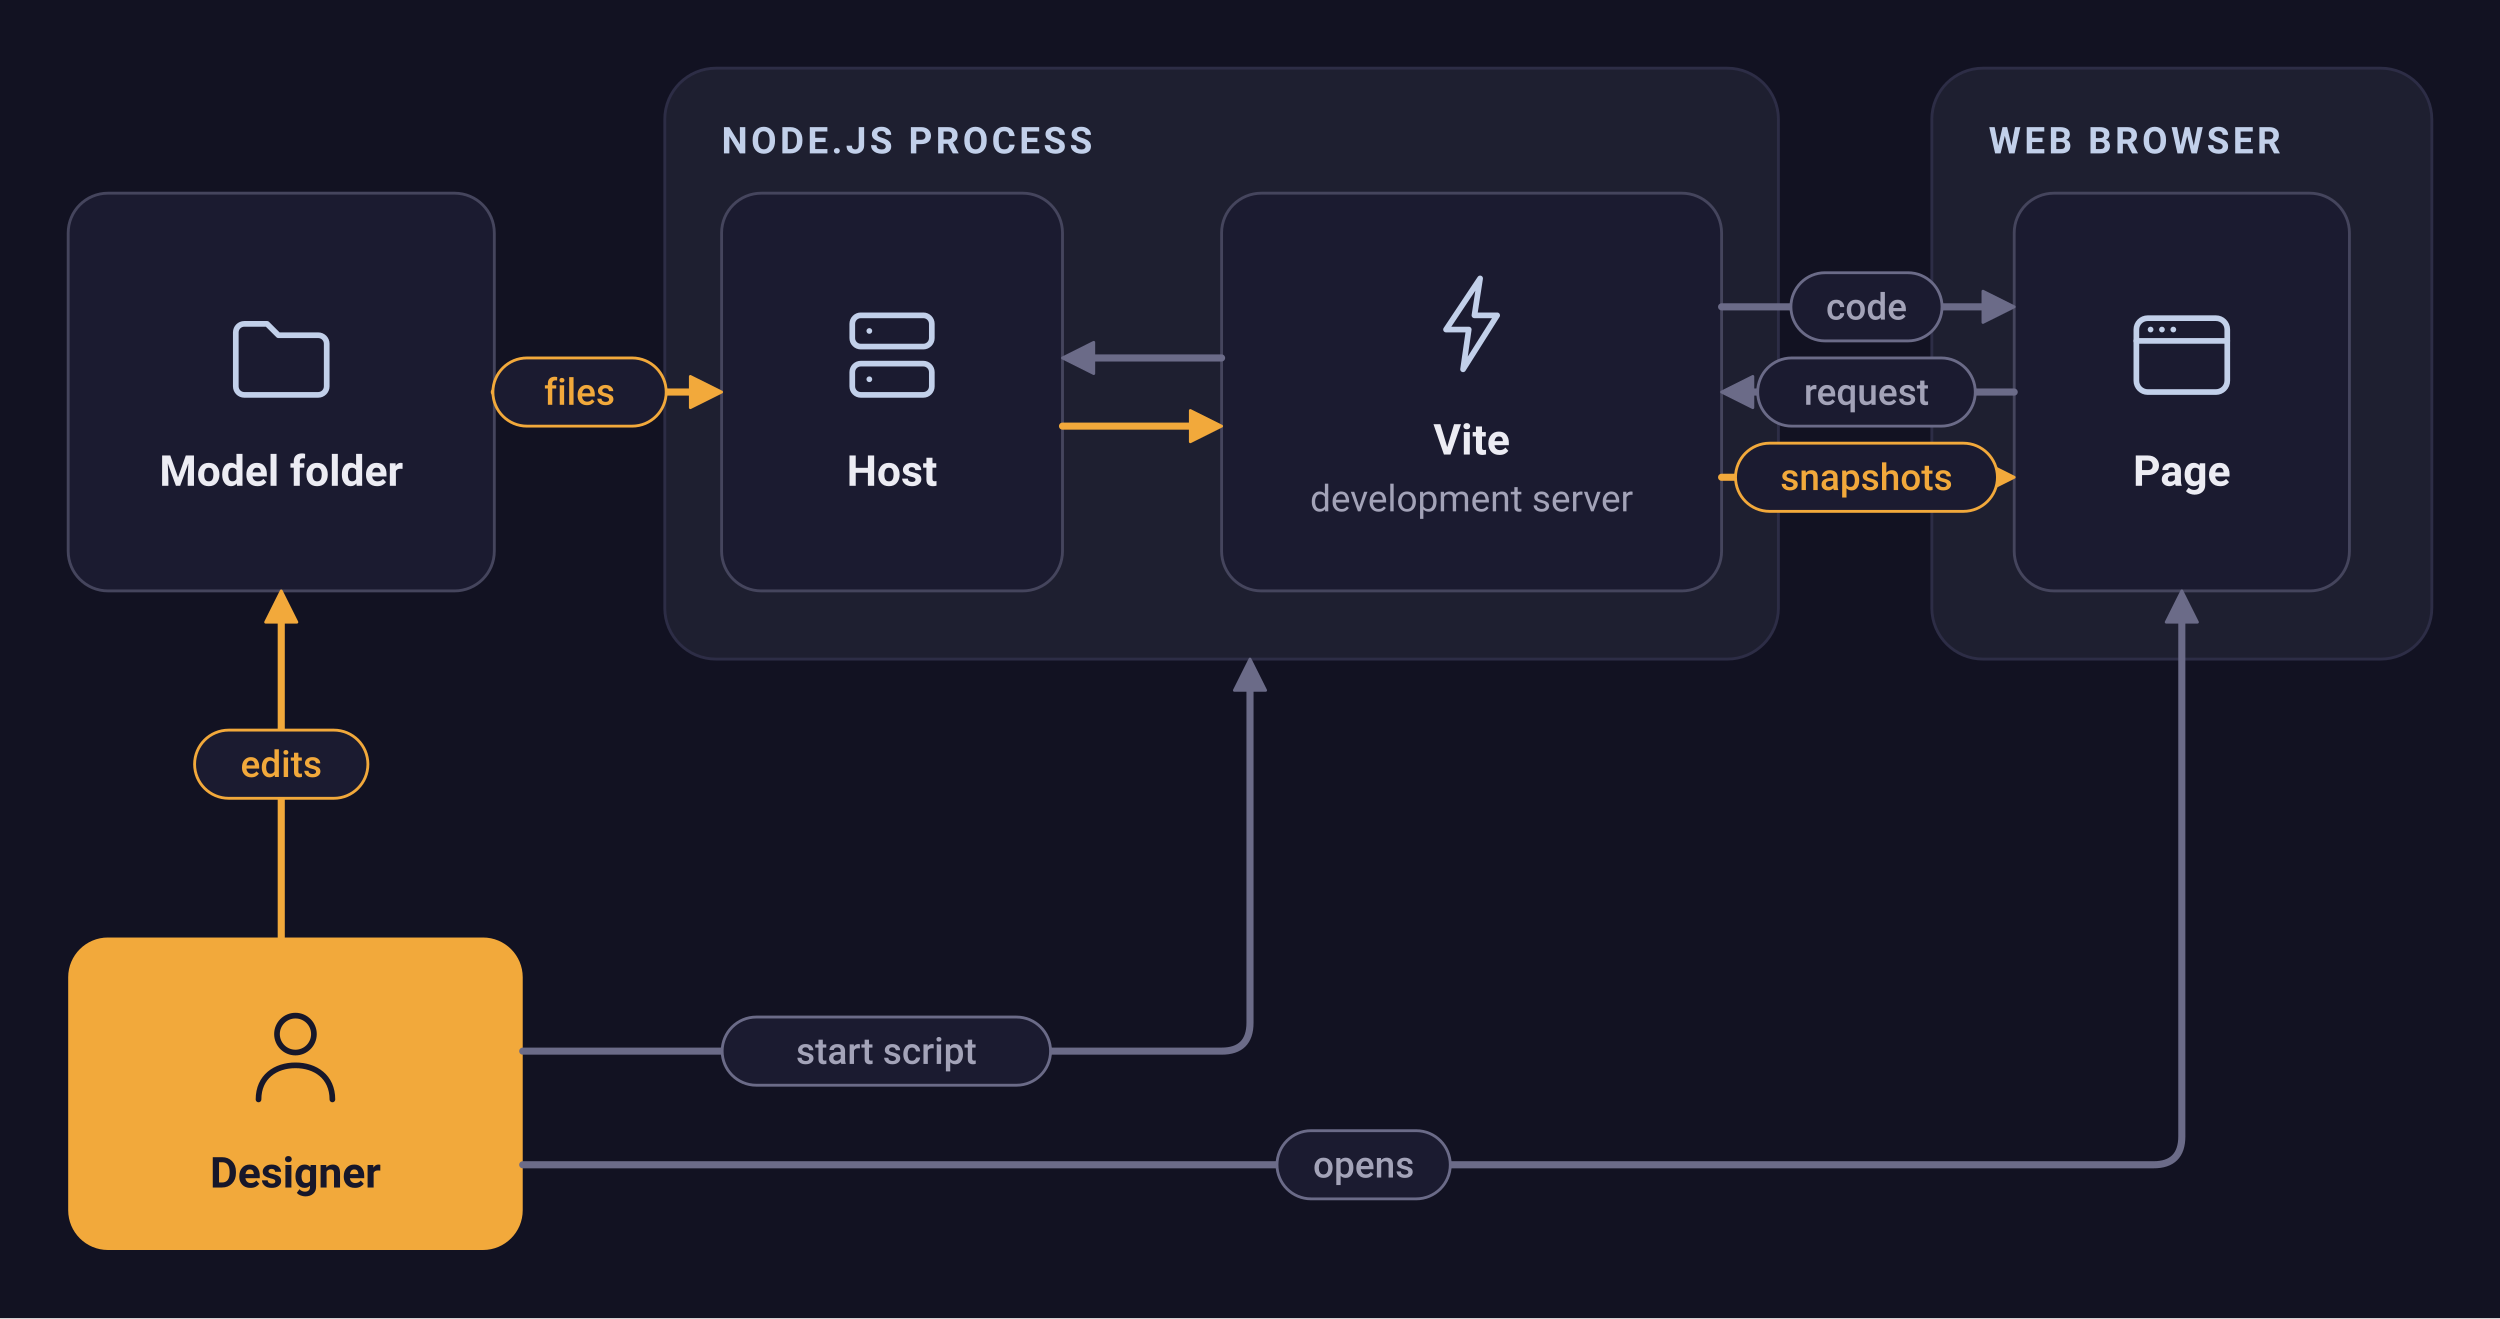
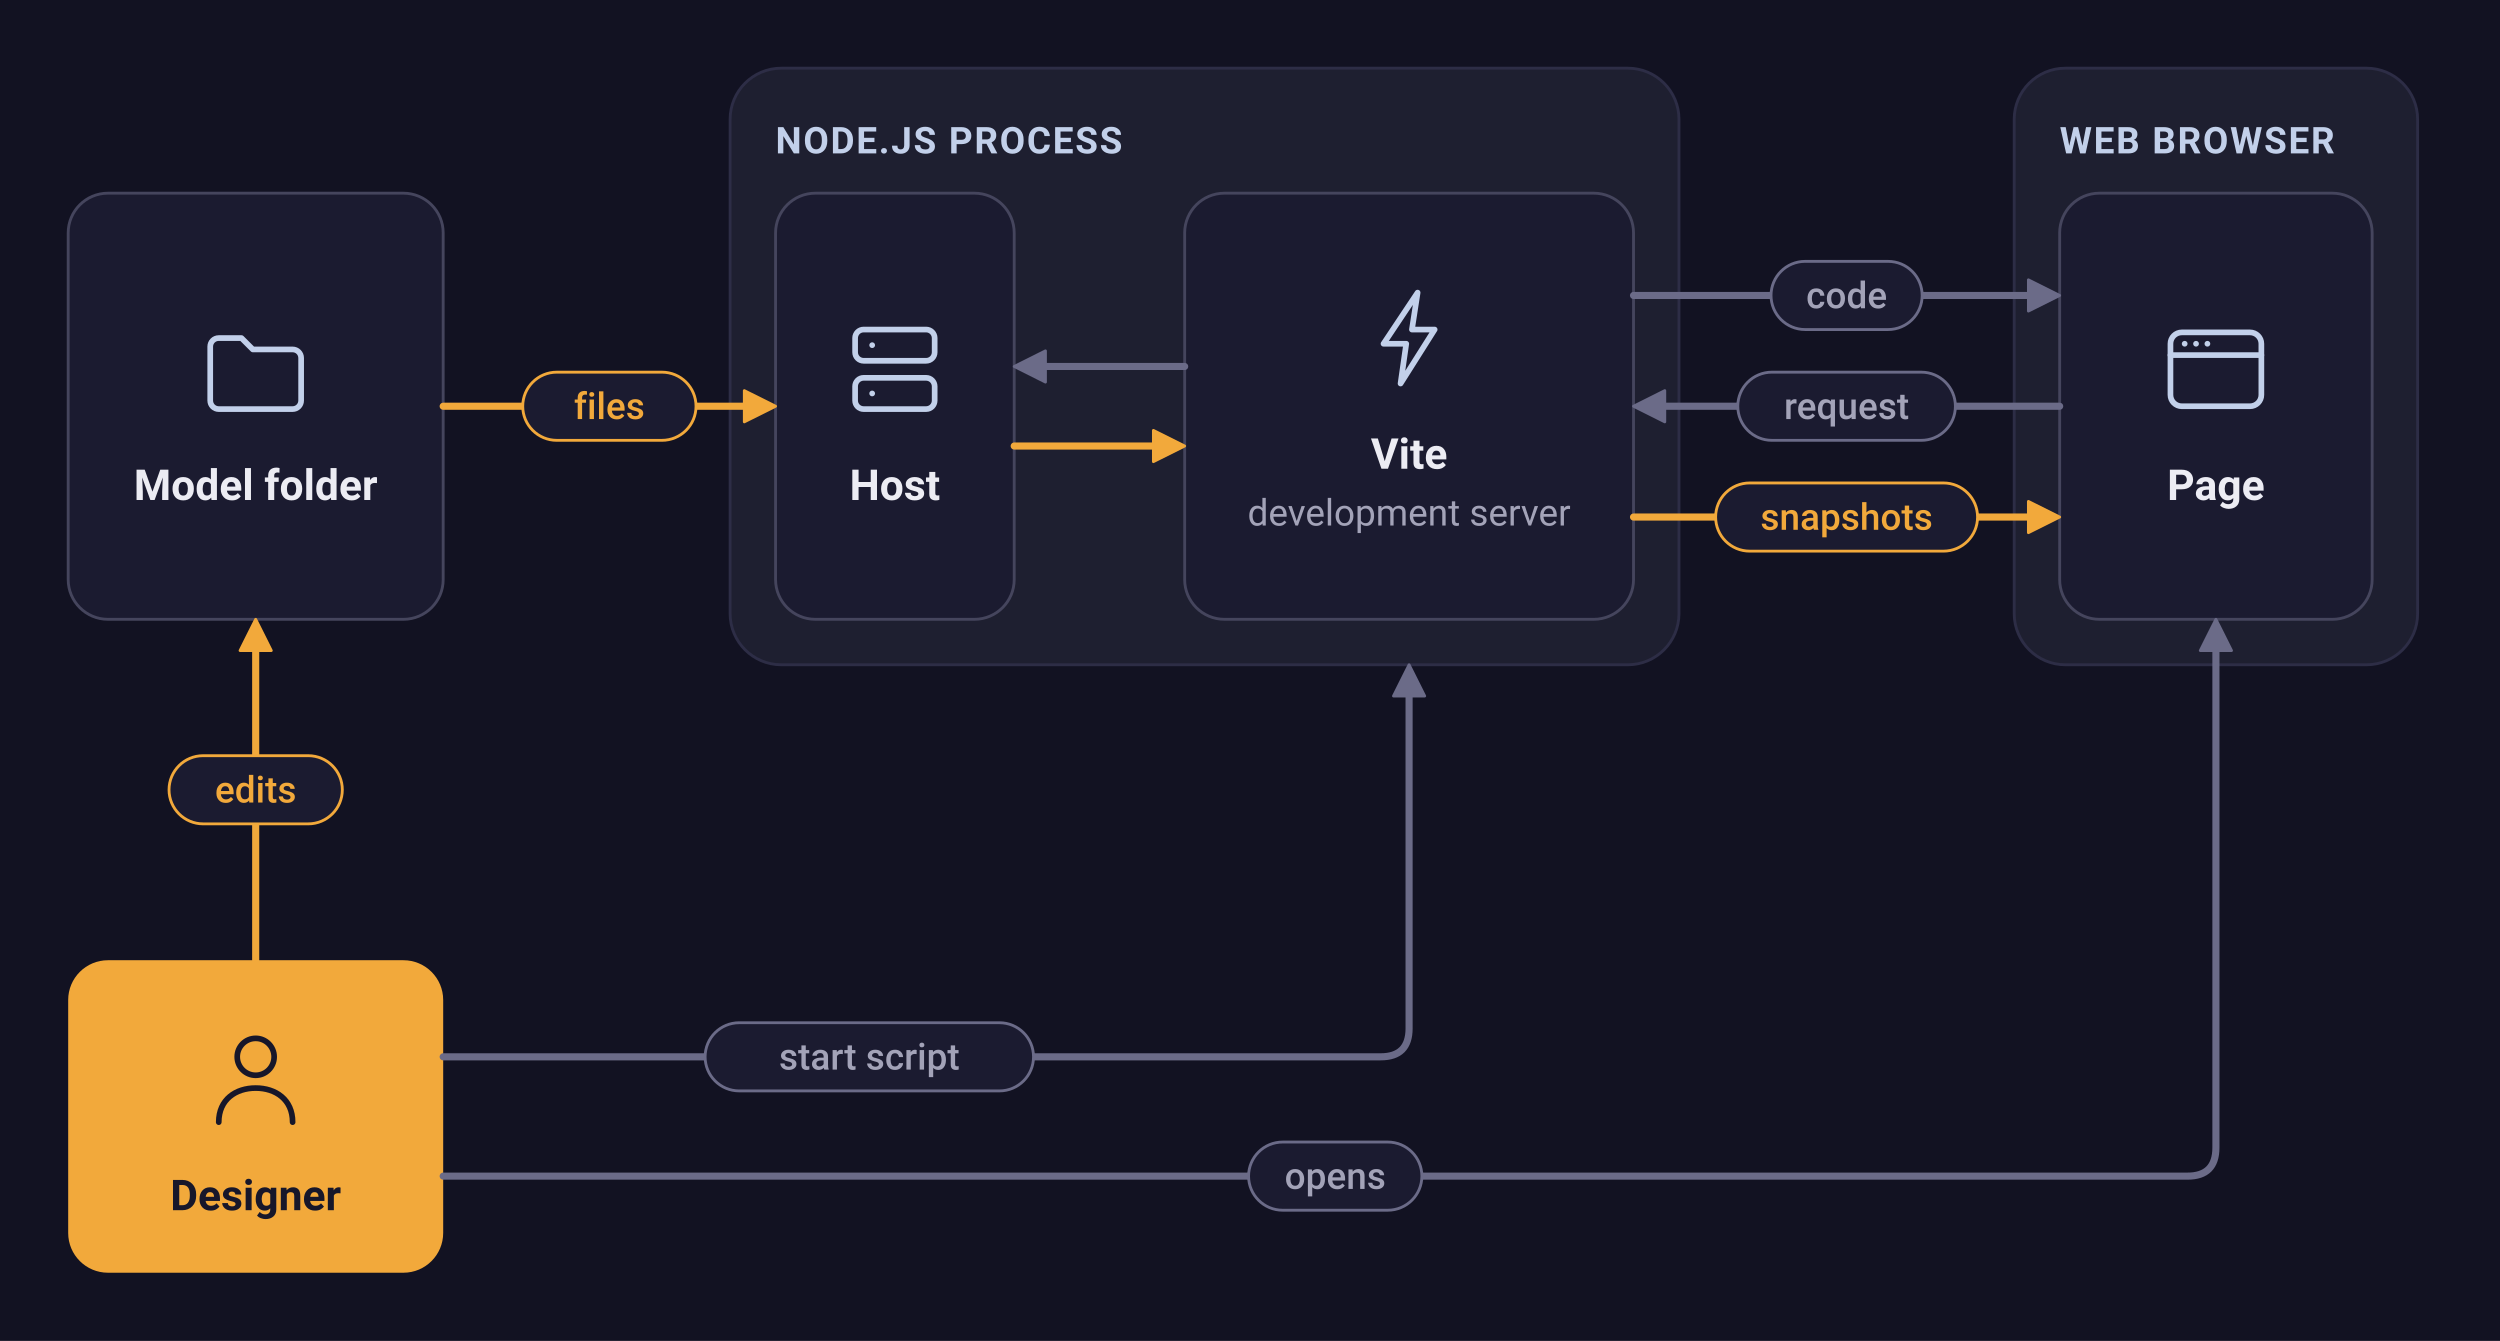
- <svg xmlns="http://www.w3.org/2000/svg" viewBox="0 0 880 464" width="880" height="464" role="img" aria-labelledby="title desc">
-   <rect width="880" height="464" fill="#121222" />
-   <rect x="234" y="24" width="392" height="208" rx="18" fill="#1e1f30" stroke="#2d2d46" />
-   <text x="254" y="54" font-family="system-ui, -apple-system, 'Segoe UI', Roboto, 'Helvetica Neue', Arial, sans-serif" font-weight="600" font-size="13" fill="#c2d0ea" text-anchor="start" letter-spacing="1.2">NODE.JS PROCESS</text>
-   <rect x="680" y="24" width="176" height="208" rx="18" fill="#1e1f30" stroke="#2d2d46" />
-   <text x="700" y="54" font-family="system-ui, -apple-system, 'Segoe UI', Roboto, 'Helvetica Neue', Arial, sans-serif" font-weight="600" font-size="13" fill="#c2d0ea" text-anchor="start" letter-spacing="1.2">WEB BROWSER</text>
-   <rect x="24" y="68" width="150" height="140" rx="14" fill="#1b1b30" stroke="#45455d" filter="url(#shadow)" />
-   <g transform="translate(79 105) scale(1)" fill="none" stroke="#c2d0ea" stroke-width="2" stroke-linecap="round" stroke-linejoin="round">
+ <svg xmlns="http://www.w3.org/2000/svg" viewBox="0 0 880 472" width="880" height="472" role="img" aria-labelledby="title desc">
+   <rect width="880" height="472" fill="#121222" />
+   <rect x="257" y="24" width="334" height="210" rx="18" fill="#1e1f30" stroke="#2d2d46" />
+   <text x="273" y="54" font-family="system-ui, -apple-system, 'Segoe UI', Roboto, 'Helvetica Neue', Arial, sans-serif" font-weight="600" font-size="13" fill="#c2d0ea" text-anchor="start" letter-spacing="0.6">NODE.JS PROCESS</text>
+   <rect x="709" y="24" width="142" height="210" rx="18" fill="#1e1f30" stroke="#2d2d46" />
+   <text x="725" y="54" font-family="system-ui, -apple-system, 'Segoe UI', Roboto, 'Helvetica Neue', Arial, sans-serif" font-weight="600" font-size="13" fill="#c2d0ea" text-anchor="start" letter-spacing="0.6">WEB BROWSER</text>
+   <rect x="24" y="68" width="132" height="150" rx="14" fill="#1b1b30" stroke="#45455d" filter="url(#shadow)" />
+   <g transform="translate(70 110) scale(1)" fill="none" stroke="#c2d0ea" stroke-width="2" stroke-linecap="round" stroke-linejoin="round">
    <path d="M4 12a3 3 0 0 1 3-3h8l4 4h14a3 3 0 0 1 3 3v15a3 3 0 0 1-3 3H7a3 3 0 0 1-3-3z" />
  </g>
-   <text x="99" y="171" font-family="system-ui, -apple-system, 'Segoe UI', Roboto, 'Helvetica Neue', Arial, sans-serif" font-weight="600" font-size="15" fill="#ececf3" text-anchor="middle">Model folder</text>
-   <rect x="254" y="68" width="120" height="140" rx="14" fill="#1b1b30" stroke="#45455d" filter="url(#shadow)" />
-   <g transform="translate(294 105) scale(1)" fill="none" stroke="#c2d0ea" stroke-width="2" stroke-linecap="round" stroke-linejoin="round">
+   <text x="90" y="176" font-family="system-ui, -apple-system, 'Segoe UI', Roboto, 'Helvetica Neue', Arial, sans-serif" font-weight="600" font-size="15" fill="#ececf3" text-anchor="middle">Model folder</text>
+   <rect x="273" y="68" width="84" height="150" rx="14" fill="#1b1b30" stroke="#45455d" filter="url(#shadow)" />
+   <g transform="translate(295 110) scale(1)" fill="none" stroke="#c2d0ea" stroke-width="2" stroke-linecap="round" stroke-linejoin="round">
    <rect x="6" y="6" width="28" height="11" rx="3" />
    <rect x="6" y="23" width="28" height="11" rx="3" />
    <path d="M12 11.5h.01M12 28.5h.01" />
  </g>
-   <text x="314" y="171" font-family="system-ui, -apple-system, 'Segoe UI', Roboto, 'Helvetica Neue', Arial, sans-serif" font-weight="600" font-size="15" fill="#ececf3" text-anchor="middle">Host</text>
-   <rect x="430" y="68" width="176" height="140" rx="14" fill="#1b1b30" stroke="#45455d" filter="url(#shadow)" />
-   <g transform="translate(498 94) scale(1)" fill="none" stroke="#c2d0ea" stroke-width="2" stroke-linecap="round" stroke-linejoin="round">
+   <text x="315" y="176" font-family="system-ui, -apple-system, 'Segoe UI', Roboto, 'Helvetica Neue', Arial, sans-serif" font-weight="600" font-size="15" fill="#ececf3" text-anchor="middle">Host</text>
+   <rect x="417" y="68" width="158" height="150" rx="14" fill="#1b1b30" stroke="#45455d" filter="url(#shadow)" />
+   <g transform="translate(476 99) scale(1)" fill="none" stroke="#c2d0ea" stroke-width="2" stroke-linecap="round" stroke-linejoin="round">
    <path d="M23 4 11 22h8l-2 14 12-19h-8z" />
  </g>
-   <text x="518" y="160" font-family="system-ui, -apple-system, 'Segoe UI', Roboto, 'Helvetica Neue', Arial, sans-serif" font-weight="600" font-size="15" fill="#ececf3" text-anchor="middle">Vite</text>
-   <text x="518" y="180" font-family="system-ui, -apple-system, 'Segoe UI', Roboto, 'Helvetica Neue', Arial, sans-serif" font-weight="400" font-size="13" fill="#a3a3b8" text-anchor="middle">development server</text>
-   <rect x="709" y="68" width="118" height="140" rx="14" fill="#1b1b30" stroke="#45455d" filter="url(#shadow)" />
-   <g transform="translate(748 105) scale(1)" fill="none" stroke="#c2d0ea" stroke-width="2" stroke-linecap="round" stroke-linejoin="round">
+   <text x="496" y="165" font-family="system-ui, -apple-system, 'Segoe UI', Roboto, 'Helvetica Neue', Arial, sans-serif" font-weight="600" font-size="15" fill="#ececf3" text-anchor="middle">Vite</text>
+   <text x="496" y="185" font-family="system-ui, -apple-system, 'Segoe UI', Roboto, 'Helvetica Neue', Arial, sans-serif" font-weight="400" font-size="13" fill="#a3a3b8" text-anchor="middle">development server</text>
+   <rect x="725" y="68" width="110" height="150" rx="14" fill="#1b1b30" stroke="#45455d" filter="url(#shadow)" />
+   <g transform="translate(760 110) scale(1)" fill="none" stroke="#c2d0ea" stroke-width="2" stroke-linecap="round" stroke-linejoin="round">
    <rect x="4" y="7" width="32" height="26" rx="4" />
    <path d="M4 15h32M9 11h.01M13 11h.01M17 11h.01" />
  </g>
-   <text x="768" y="171" font-family="system-ui, -apple-system, 'Segoe UI', Roboto, 'Helvetica Neue', Arial, sans-serif" font-weight="600" font-size="15" fill="#ececf3" text-anchor="middle">Page</text>
-   <rect x="24" y="330" width="160" height="110" rx="14" fill="#f2a93b" stroke="none" filter="url(#shadow)" />
-   <g transform="translate(84 352) scale(1)" fill="none" stroke="#17172a" stroke-width="2" stroke-linecap="round" stroke-linejoin="round">
+   <text x="780" y="176" font-family="system-ui, -apple-system, 'Segoe UI', Roboto, 'Helvetica Neue', Arial, sans-serif" font-weight="600" font-size="15" fill="#ececf3" text-anchor="middle">Page</text>
+   <rect x="24" y="338" width="132" height="110" rx="14" fill="#f2a93b" stroke="none" filter="url(#shadow)" />
+   <g transform="translate(70 360) scale(1)" fill="none" stroke="#17172a" stroke-width="2" stroke-linecap="round" stroke-linejoin="round">
    <circle cx="20" cy="12" r="6.5" />
    <path d="M7 35c0-8 6-12 13-12s13 4 13 12" />
  </g>
-   <text x="104" y="418" font-family="system-ui, -apple-system, 'Segoe UI', Roboto, 'Helvetica Neue', Arial, sans-serif" font-weight="600" font-size="15" fill="#17172a" text-anchor="middle">Designer</text>
-   <path d="M99 330 L99 218" fill="none" stroke="#f2a93b" stroke-width="2.5" stroke-linecap="round" stroke-linejoin="round" />
-   <polygon points="99,208 104.5,219 93.5,219" fill="#f2a93b" stroke="#f2a93b" stroke-width="1" stroke-linejoin="round" />
-   <rect x="68.5" y="257" width="61" height="24" rx="12" fill="#1b1b30" stroke="#f2a93b" />
-   <text x="99" y="273.5" font-family="system-ui, -apple-system, 'Segoe UI', Roboto, 'Helvetica Neue', Arial, sans-serif" font-weight="500" font-size="13" fill="#f2a93b" text-anchor="middle">edits</text>
-   <path d="M174 138 L244 138" fill="none" stroke="#f2a93b" stroke-width="2.5" stroke-linecap="round" stroke-linejoin="round" />
-   <polygon points="254,138 243,143.5 243,132.5" fill="#f2a93b" stroke="#f2a93b" stroke-width="1" stroke-linejoin="round" />
-   <rect x="173.5" y="126" width="61" height="24" rx="12" fill="#1b1b30" stroke="#f2a93b" />
-   <text x="204" y="142.5" font-family="system-ui, -apple-system, 'Segoe UI', Roboto, 'Helvetica Neue', Arial, sans-serif" font-weight="500" font-size="13" fill="#f2a93b" text-anchor="middle">files</text>
-   <path d="M374 150 L420 150" fill="none" stroke="#f2a93b" stroke-width="2.5" stroke-linecap="round" stroke-linejoin="round" />
-   <polygon points="430,150 419,155.5 419,144.5" fill="#f2a93b" stroke="#f2a93b" stroke-width="1" stroke-linejoin="round" />
-   <path d="M606 168 L699 168" fill="none" stroke="#f2a93b" stroke-width="2.5" stroke-linecap="round" stroke-linejoin="round" />
-   <polygon points="709,168 698,173.5 698,162.5" fill="#f2a93b" stroke="#f2a93b" stroke-width="1" stroke-linejoin="round" />
-   <rect x="610.9" y="156" width="92.2" height="24" rx="12" fill="#1b1b30" stroke="#f2a93b" />
-   <text x="657" y="172.5" font-family="system-ui, -apple-system, 'Segoe UI', Roboto, 'Helvetica Neue', Arial, sans-serif" font-weight="500" font-size="13" fill="#f2a93b" text-anchor="middle">snapshots</text>
-   <path d="M430 126 L384 126" fill="none" stroke="#6b6b88" stroke-width="2.5" stroke-linecap="round" stroke-linejoin="round" />
-   <polygon points="374,126 385,120.5 385,131.5" fill="#6b6b88" stroke="#6b6b88" stroke-width="1" stroke-linejoin="round" />
-   <path d="M606 108 L699 108" fill="none" stroke="#6b6b88" stroke-width="2.5" stroke-linecap="round" stroke-linejoin="round" />
-   <polygon points="709,108 698,113.5 698,102.5" fill="#6b6b88" stroke="#6b6b88" stroke-width="1" stroke-linejoin="round" />
-   <rect x="630.4" y="96" width="53.2" height="24" rx="12" fill="#1b1b30" stroke="#6b6b88" />
-   <text x="657" y="112.5" font-family="system-ui, -apple-system, 'Segoe UI', Roboto, 'Helvetica Neue', Arial, sans-serif" font-weight="500" font-size="13" fill="#a3a3b8" text-anchor="middle">code</text>
-   <path d="M709 138 L616 138" fill="none" stroke="#6b6b88" stroke-width="2.5" stroke-linecap="round" stroke-linejoin="round" />
-   <polygon points="606,138 617,132.5 617,143.5" fill="#6b6b88" stroke="#6b6b88" stroke-width="1" stroke-linejoin="round" />
-   <rect x="618.7" y="126" width="76.6" height="24" rx="12" fill="#1b1b30" stroke="#6b6b88" />
-   <text x="657" y="142.5" font-family="system-ui, -apple-system, 'Segoe UI', Roboto, 'Helvetica Neue', Arial, sans-serif" font-weight="500" font-size="13" fill="#a3a3b8" text-anchor="middle">request</text>
-   <path d="M184 370 L430 370 Q440 370 440 360 L440 242" fill="none" stroke="#6b6b88" stroke-width="2.5" stroke-linecap="round" stroke-linejoin="round" />
-   <polygon points="440,232 445.5,243 434.5,243" fill="#6b6b88" stroke="#6b6b88" stroke-width="1" stroke-linejoin="round" />
-   <rect x="254.2" y="358" width="115.6" height="24" rx="12" fill="#1b1b30" stroke="#6b6b88" />
-   <text x="312" y="374.5" font-family="system-ui, -apple-system, 'Segoe UI', Roboto, 'Helvetica Neue', Arial, sans-serif" font-weight="500" font-size="13" fill="#a3a3b8" text-anchor="middle">start script</text>
-   <path d="M184 410 L758 410 Q768 410 768 400 L768 218" fill="none" stroke="#6b6b88" stroke-width="2.5" stroke-linecap="round" stroke-linejoin="round" />
-   <polygon points="768,208 773.5,219 762.5,219" fill="#6b6b88" stroke="#6b6b88" stroke-width="1" stroke-linejoin="round" />
-   <rect x="449.5" y="398" width="61" height="24" rx="12" fill="#1b1b30" stroke="#6b6b88" />
-   <text x="480" y="414.5" font-family="system-ui, -apple-system, 'Segoe UI', Roboto, 'Helvetica Neue', Arial, sans-serif" font-weight="500" font-size="13" fill="#a3a3b8" text-anchor="middle">opens</text>
+   <text x="90" y="426" font-family="system-ui, -apple-system, 'Segoe UI', Roboto, 'Helvetica Neue', Arial, sans-serif" font-weight="600" font-size="15" fill="#17172a" text-anchor="middle">Designer</text>
+   <path d="M90 338 L90 228" fill="none" stroke="#f2a93b" stroke-width="2.5" stroke-linecap="round" stroke-linejoin="round" />
+   <polygon points="90,218 95.5,229 84.5,229" fill="#f2a93b" stroke="#f2a93b" stroke-width="1" stroke-linejoin="round" />
+   <rect x="59.5" y="266" width="61" height="24" rx="12" fill="#1b1b30" stroke="#f2a93b" />
+   <text x="90" y="282.5" font-family="system-ui, -apple-system, 'Segoe UI', Roboto, 'Helvetica Neue', Arial, sans-serif" font-weight="500" font-size="13" fill="#f2a93b" text-anchor="middle">edits</text>
+   <path d="M156 143 L263 143" fill="none" stroke="#f2a93b" stroke-width="2.5" stroke-linecap="round" stroke-linejoin="round" />
+   <polygon points="273,143 262,148.5 262,137.5" fill="#f2a93b" stroke="#f2a93b" stroke-width="1" stroke-linejoin="round" />
+   <rect x="184" y="131" width="61" height="24" rx="12" fill="#1b1b30" stroke="#f2a93b" />
+   <text x="214.5" y="147.5" font-family="system-ui, -apple-system, 'Segoe UI', Roboto, 'Helvetica Neue', Arial, sans-serif" font-weight="500" font-size="13" fill="#f2a93b" text-anchor="middle">files</text>
+   <path d="M357 157 L407 157" fill="none" stroke="#f2a93b" stroke-width="2.5" stroke-linecap="round" stroke-linejoin="round" />
+   <polygon points="417,157 406,162.5 406,151.5" fill="#f2a93b" stroke="#f2a93b" stroke-width="1" stroke-linejoin="round" />
+   <path d="M575 182 L715 182" fill="none" stroke="#f2a93b" stroke-width="2.5" stroke-linecap="round" stroke-linejoin="round" />
+   <polygon points="725,182 714,187.5 714,176.5" fill="#f2a93b" stroke="#f2a93b" stroke-width="1" stroke-linejoin="round" />
+   <rect x="603.9" y="170" width="92.2" height="24" rx="12" fill="#1b1b30" stroke="#f2a93b" />
+   <text x="650" y="186.5" font-family="system-ui, -apple-system, 'Segoe UI', Roboto, 'Helvetica Neue', Arial, sans-serif" font-weight="500" font-size="13" fill="#f2a93b" text-anchor="middle">snapshots</text>
+   <path d="M417 129 L367 129" fill="none" stroke="#6b6b88" stroke-width="2.5" stroke-linecap="round" stroke-linejoin="round" />
+   <polygon points="357,129 368,123.5 368,134.5" fill="#6b6b88" stroke="#6b6b88" stroke-width="1" stroke-linejoin="round" />
+   <path d="M575 104 L715 104" fill="none" stroke="#6b6b88" stroke-width="2.5" stroke-linecap="round" stroke-linejoin="round" />
+   <polygon points="725,104 714,109.5 714,98.5" fill="#6b6b88" stroke="#6b6b88" stroke-width="1" stroke-linejoin="round" />
+   <rect x="623.4" y="92" width="53.2" height="24" rx="12" fill="#1b1b30" stroke="#6b6b88" />
+   <text x="650" y="108.5" font-family="system-ui, -apple-system, 'Segoe UI', Roboto, 'Helvetica Neue', Arial, sans-serif" font-weight="500" font-size="13" fill="#a3a3b8" text-anchor="middle">code</text>
+   <path d="M725 143 L585 143" fill="none" stroke="#6b6b88" stroke-width="2.5" stroke-linecap="round" stroke-linejoin="round" />
+   <polygon points="575,143 586,137.5 586,148.5" fill="#6b6b88" stroke="#6b6b88" stroke-width="1" stroke-linejoin="round" />
+   <rect x="611.7" y="131" width="76.6" height="24" rx="12" fill="#1b1b30" stroke="#6b6b88" />
+   <text x="650" y="147.5" font-family="system-ui, -apple-system, 'Segoe UI', Roboto, 'Helvetica Neue', Arial, sans-serif" font-weight="500" font-size="13" fill="#a3a3b8" text-anchor="middle">request</text>
+   <path d="M156 372 L486 372 Q496 372 496 362 L496 244" fill="none" stroke="#6b6b88" stroke-width="2.5" stroke-linecap="round" stroke-linejoin="round" />
+   <polygon points="496,234 501.5,245 490.5,245" fill="#6b6b88" stroke="#6b6b88" stroke-width="1" stroke-linejoin="round" />
+   <rect x="248.2" y="360" width="115.6" height="24" rx="12" fill="#1b1b30" stroke="#6b6b88" />
+   <text x="306" y="376.5" font-family="system-ui, -apple-system, 'Segoe UI', Roboto, 'Helvetica Neue', Arial, sans-serif" font-weight="500" font-size="13" fill="#a3a3b8" text-anchor="middle">start script</text>
+   <path d="M156 414 L770 414 Q780 414 780 404 L780 228" fill="none" stroke="#6b6b88" stroke-width="2.5" stroke-linecap="round" stroke-linejoin="round" />
+   <polygon points="780,218 785.5,229 774.5,229" fill="#6b6b88" stroke="#6b6b88" stroke-width="1" stroke-linejoin="round" />
+   <rect x="439.5" y="402" width="61" height="24" rx="12" fill="#1b1b30" stroke="#6b6b88" />
+   <text x="470" y="418.5" font-family="system-ui, -apple-system, 'Segoe UI', Roboto, 'Helvetica Neue', Arial, sans-serif" font-weight="500" font-size="13" fill="#a3a3b8" text-anchor="middle">opens</text>
</svg>
